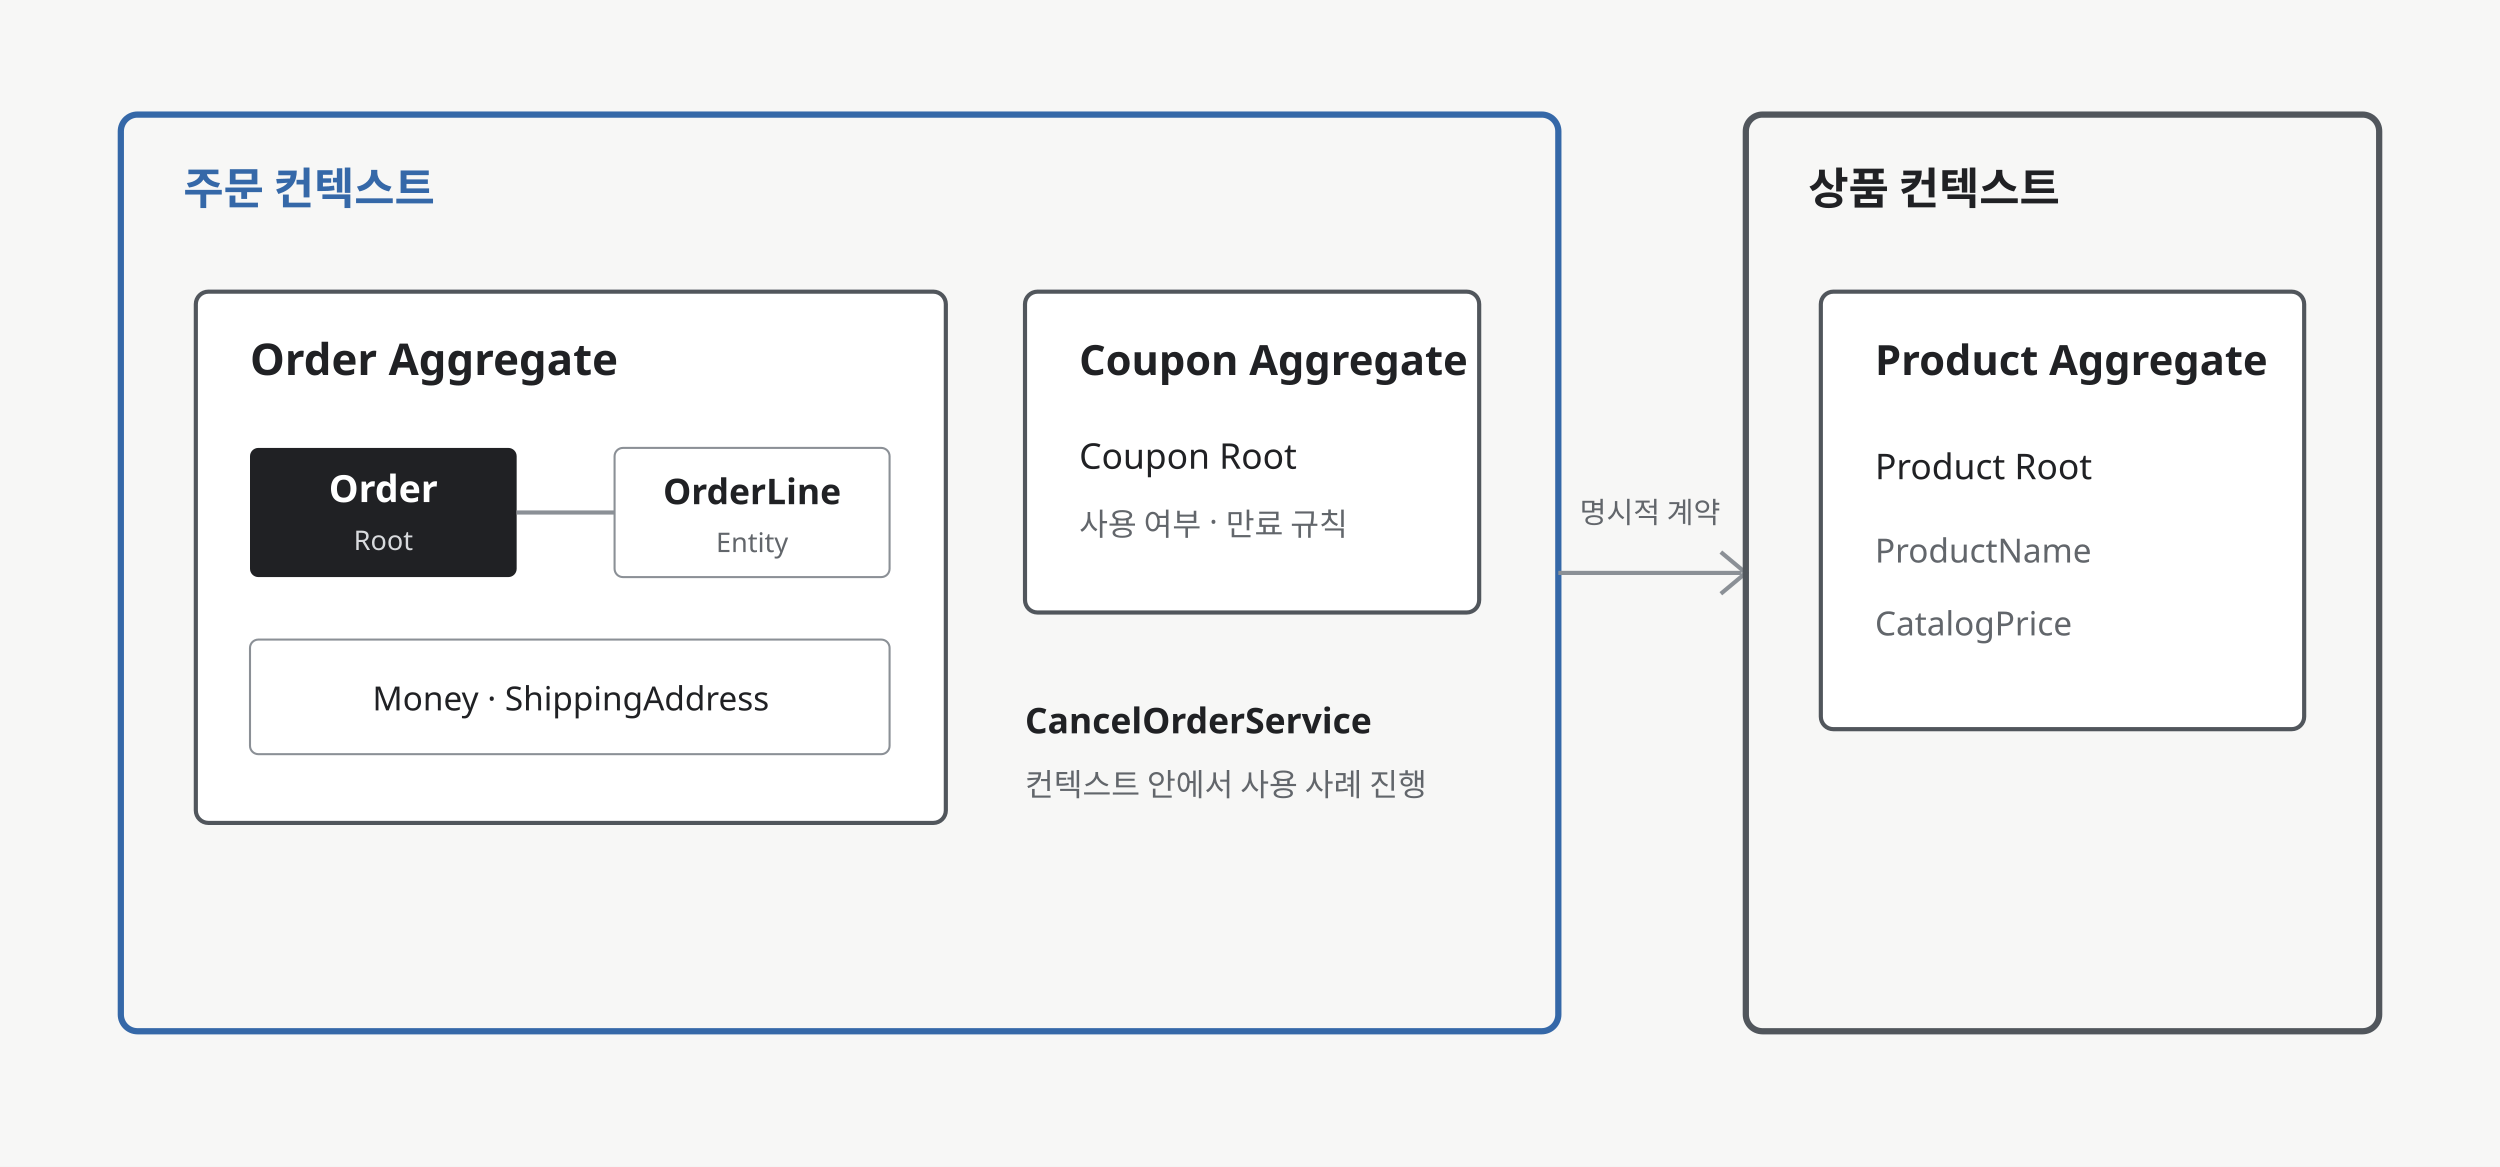
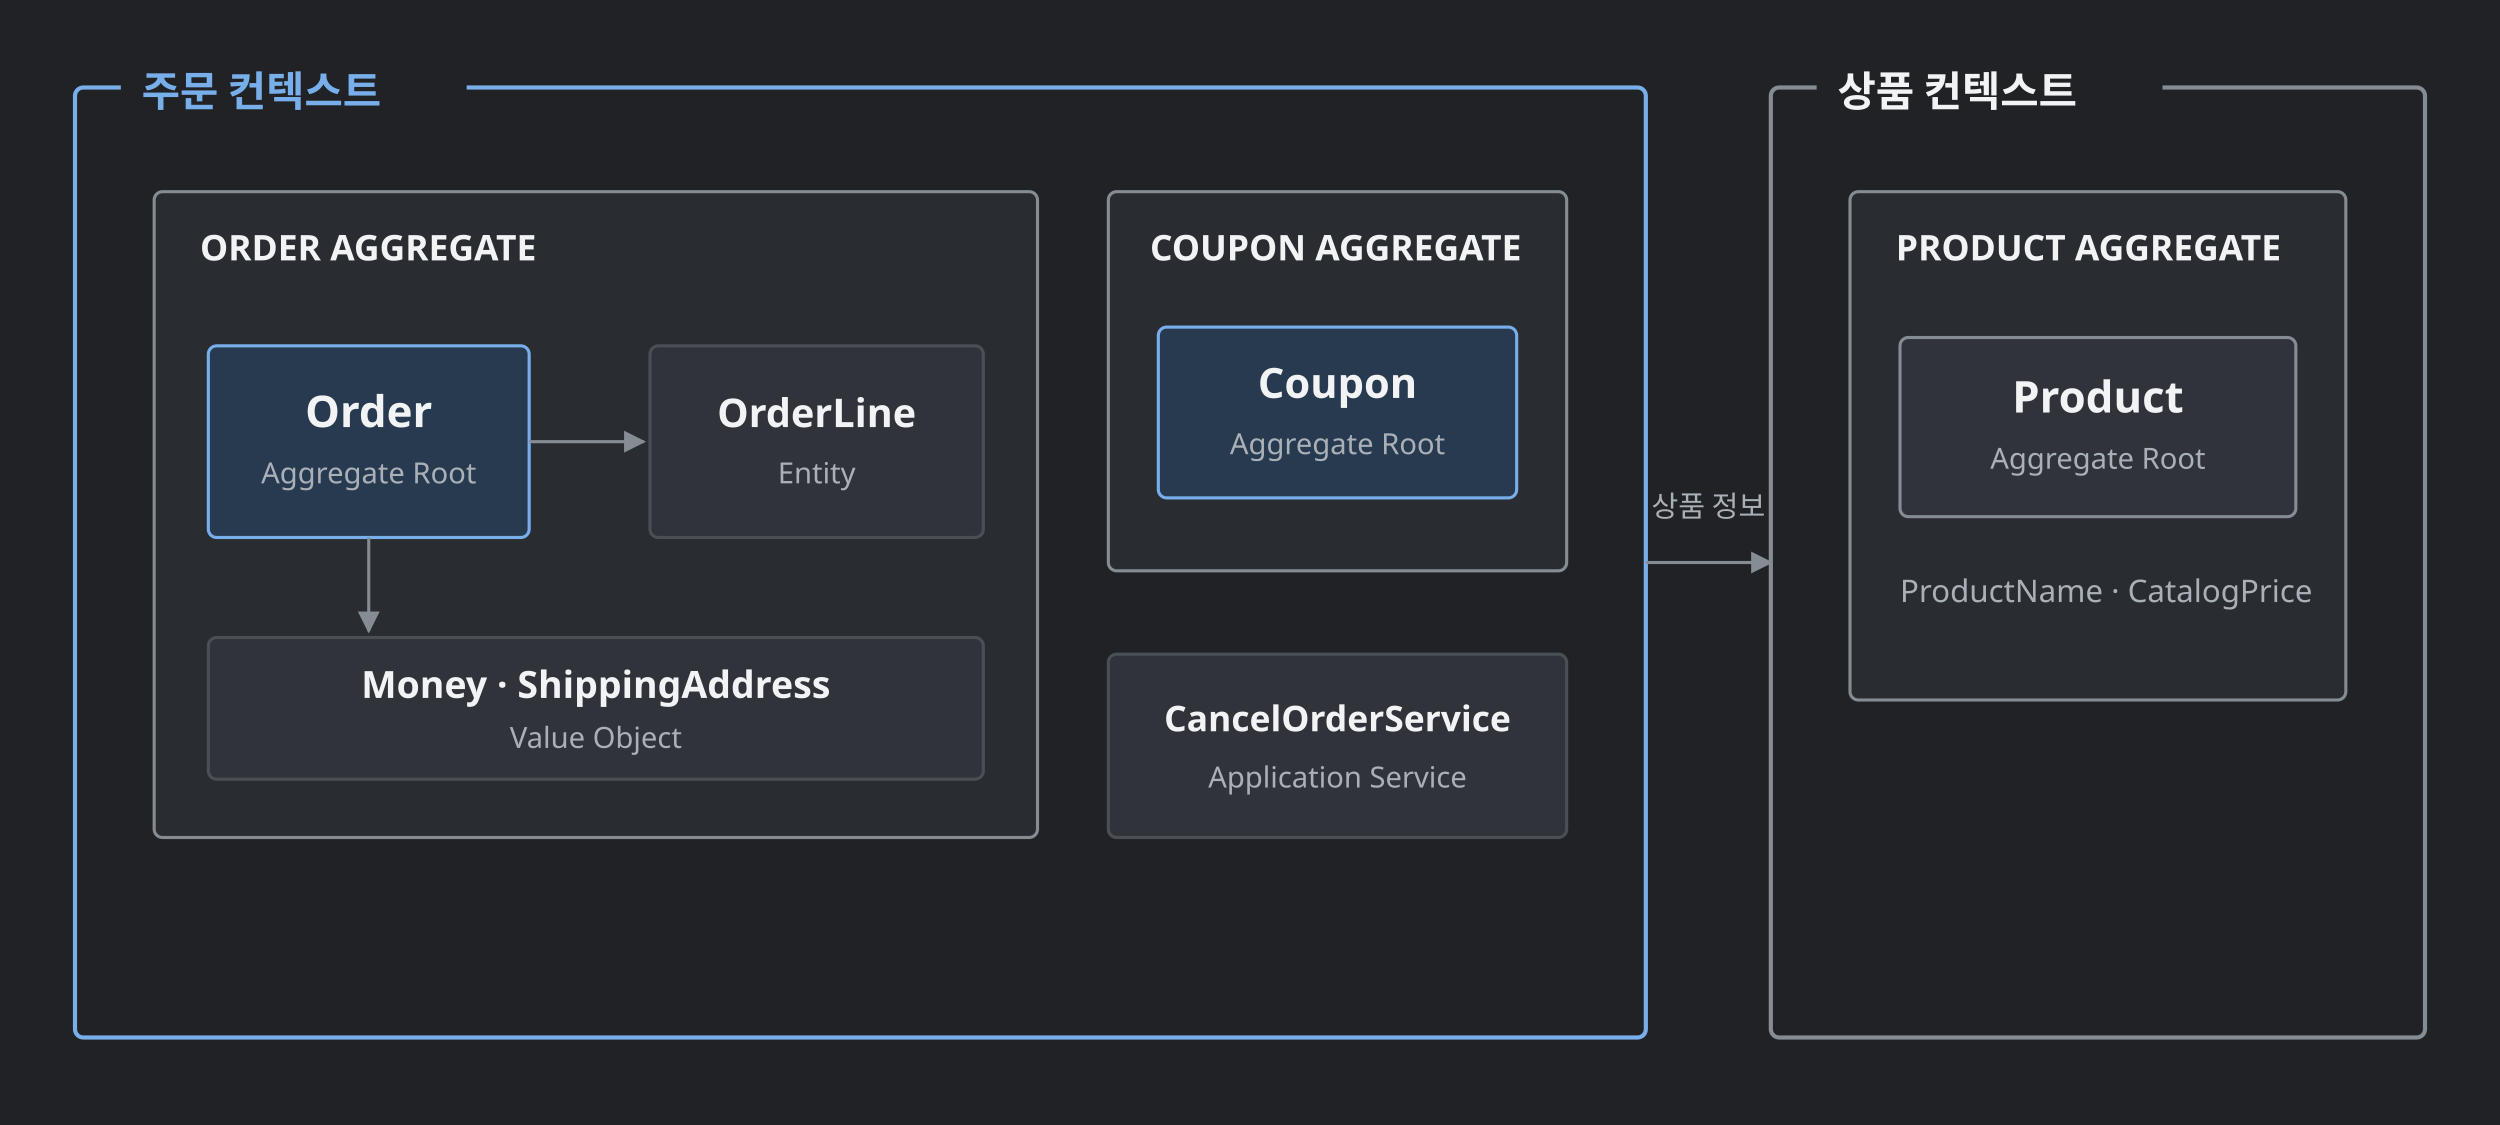
- <svg xmlns="http://www.w3.org/2000/svg" width="1200" height="560" viewBox="0 0 1200 560" role="img" aria-labelledby="title desc">
-   <rect width="1200" height="560" fill="#f7f7f6" />
-   <g font-family="Pretendard, Noto Sans KR, sans-serif" fill="#202124">
-     <rect x="58" y="55" width="690" height="440" rx="8" fill="none" stroke="#3568a8" stroke-width="3" />
-     <text x="88" y="98" font-size="21" font-weight="700" fill="#3568a8">주문 컨텍스트</text>
-     <rect x="94" y="140" width="360" height="255" rx="6" fill="#ffffff" stroke="#51565c" stroke-width="2" />
-     <text x="120" y="180" font-size="21" font-weight="700">Order Aggregate</text>
-     <rect x="120" y="215" width="128" height="62" rx="4" fill="#202124" />
-     <text x="184" y="241" text-anchor="middle" font-size="18" font-weight="700" fill="#ffffff">Order</text>
-     <text x="184" y="264" text-anchor="middle" font-size="13" fill="#d8dadd">Root</text>
-     <line x1="248" y1="246" x2="295" y2="246" stroke="#8b9096" stroke-width="2" />
-     <rect x="295" y="215" width="132" height="62" rx="4" fill="#ffffff" stroke="#8b9096" />
-     <text x="361" y="242" text-anchor="middle" font-size="17" font-weight="650">OrderLine</text>
-     <text x="361" y="265" text-anchor="middle" font-size="13" fill="#62666b">Entity</text>
-     <rect x="120" y="307" width="307" height="55" rx="4" fill="#ffffff" stroke="#8b9096" />
-     <text x="274" y="341" text-anchor="middle" font-size="16">Money · ShippingAddress</text>
-     <rect x="492" y="140" width="218" height="154" rx="6" fill="#ffffff" stroke="#51565c" stroke-width="2" />
-     <text x="518" y="180" font-size="20" font-weight="700">Coupon Aggregate</text>
-     <text x="518" y="225" font-size="17">Coupon Root</text>
-     <text x="518" y="257" font-size="15" fill="#62666b">사용 여부 · 만료 규칙</text>
-     <text x="492" y="352" font-size="17" font-weight="650">CancelOrderService</text>
-     <text x="492" y="382" font-size="15" fill="#62666b">컨텍스트 안에서 사용 사례 진행</text>
-     <line x1="748" y1="275" x2="836" y2="275" stroke="#8b9096" stroke-width="2" />
-     <path d="M826 265l12 10-12 10" fill="none" stroke="#8b9096" stroke-width="2" />
-     <text x="792" y="251" text-anchor="middle" font-size="14" fill="#62666b">명시적 계약</text>
-     <rect x="838" y="55" width="304" height="440" rx="8" fill="none" stroke="#51565c" stroke-width="3" />
-     <text x="868" y="98" font-size="21" font-weight="700">상품 컨텍스트</text>
-     <rect x="874" y="140" width="232" height="210" rx="6" fill="#ffffff" stroke="#51565c" stroke-width="2" />
-     <text x="900" y="180" font-size="20" font-weight="700">Product Aggregate</text>
-     <text x="900" y="230" font-size="17">Product Root</text>
-     <text x="900" y="270" font-size="16" fill="#62666b">ProductName</text>
-     <text x="900" y="305" font-size="16" fill="#62666b">CatalogPrice</text>
-   </g>
+ <svg xmlns="http://www.w3.org/2000/svg" width="1200" height="540" viewBox="0 0 1200 540" role="img" aria-labelledby="title desc">
+   <style>text { font-family:Pretendard,"Noto Sans KR",sans-serif; }</style>
+   <defs>
+     <marker id="arrow" viewBox="0 0 10 10" refX="9" refY="5" markerWidth="7" markerHeight="7" orient="auto-start-reverse">
+       <path d="M0 0 10 5 0 10z" fill="#858c94" />
+     </marker>
+   </defs>
+   <rect width="1200" height="540" fill="#202226" />
+   <rect x="36" y="42" width="754" height="456" rx="4" fill="none" stroke="#78aeea" stroke-width="2" />
+   <rect x="58" y="28" width="166" height="30" fill="#202226" />
+   <text x="68" y="51" font-size="20" font-weight="700" fill="#78aeea">주문 컨텍스트</text>
+   <rect x="74" y="92" width="424" height="310" rx="4" fill="#292c31" stroke="#858c94" stroke-width="1.5" />
+   <text x="96" y="125" font-size="17" font-weight="700" fill="#f1f3f5">ORDER AGGREGATE</text>
+   <rect x="100" y="166" width="154" height="92" rx="4" fill="#283a50" stroke="#78aeea" stroke-width="1.5" />
+   <text x="177" y="205" text-anchor="middle" font-size="21" font-weight="700" fill="#f1f3f5">Order</text>
+   <text x="177" y="232" text-anchor="middle" font-size="14" fill="#aab0b7">Aggregate Root</text>
+   <path d="M254 212H309" stroke="#858c94" stroke-width="1.5" marker-end="url(#arrow)" />
+   <rect x="312" y="166" width="160" height="92" rx="4" fill="#30343a" stroke="#4a4f56" stroke-width="1.5" />
+   <text x="392" y="205" text-anchor="middle" font-size="19" font-weight="700" fill="#f1f3f5">OrderLine</text>
+   <text x="392" y="232" text-anchor="middle" font-size="14" fill="#aab0b7">Entity</text>
+   <path d="M177 258V303" stroke="#858c94" stroke-width="1.5" marker-end="url(#arrow)" />
+   <rect x="100" y="306" width="372" height="68" rx="4" fill="#30343a" stroke="#4a4f56" stroke-width="1.5" />
+   <text x="286" y="335" text-anchor="middle" font-size="18" font-weight="700" fill="#f1f3f5">Money · ShippingAddress</text>
+   <text x="286" y="359" text-anchor="middle" font-size="14" fill="#aab0b7">Value Object</text>
+   <rect x="532" y="92" width="220" height="182" rx="4" fill="#292c31" stroke="#858c94" stroke-width="1.5" />
+   <text x="552" y="125" font-size="17" font-weight="700" fill="#f1f3f5">COUPON AGGREGATE</text>
+   <rect x="556" y="157" width="172" height="82" rx="4" fill="#283a50" stroke="#78aeea" stroke-width="1.5" />
+   <text x="642" y="191" text-anchor="middle" font-size="20" font-weight="700" fill="#f1f3f5">Coupon</text>
+   <text x="642" y="218" text-anchor="middle" font-size="14" fill="#aab0b7">Aggregate Root</text>
+   <rect x="532" y="314" width="220" height="88" rx="4" fill="#30343a" stroke="#4a4f56" stroke-width="1.5" />
+   <text x="642" y="351" text-anchor="middle" font-size="17" font-weight="700" fill="#f1f3f5">CancelOrderService</text>
+   <text x="642" y="378" text-anchor="middle" font-size="14" fill="#aab0b7">Application Service</text>
+   <path d="M790 270H850" stroke="#858c94" stroke-width="1.5" marker-end="url(#arrow)" />
+   <text x="820" y="248" text-anchor="middle" font-size="14" fill="#aab0b7">상품 정보</text>
+   <rect x="850" y="42" width="314" height="456" rx="4" fill="none" stroke="#858c94" stroke-width="2" />
+   <rect x="872" y="28" width="166" height="30" fill="#202226" />
+   <text x="882" y="51" font-size="20" font-weight="700" fill="#f1f3f5">상품 컨텍스트</text>
+   <rect x="888" y="92" width="238" height="244" rx="4" fill="#292c31" stroke="#858c94" stroke-width="1.5" />
+   <text x="910" y="125" font-size="17" font-weight="700" fill="#f1f3f5">PRODUCT AGGREGATE</text>
+   <rect x="912" y="162" width="190" height="86" rx="4" fill="#30343a" stroke="#858c94" stroke-width="1.5" />
+   <text x="1007" y="198" text-anchor="middle" font-size="21" font-weight="700" fill="#f1f3f5">Product</text>
+   <text x="1007" y="225" text-anchor="middle" font-size="14" fill="#aab0b7">Aggregate Root</text>
+   <text x="912" y="289" font-size="15" fill="#aab0b7">ProductName · CatalogPrice</text>
</svg>
